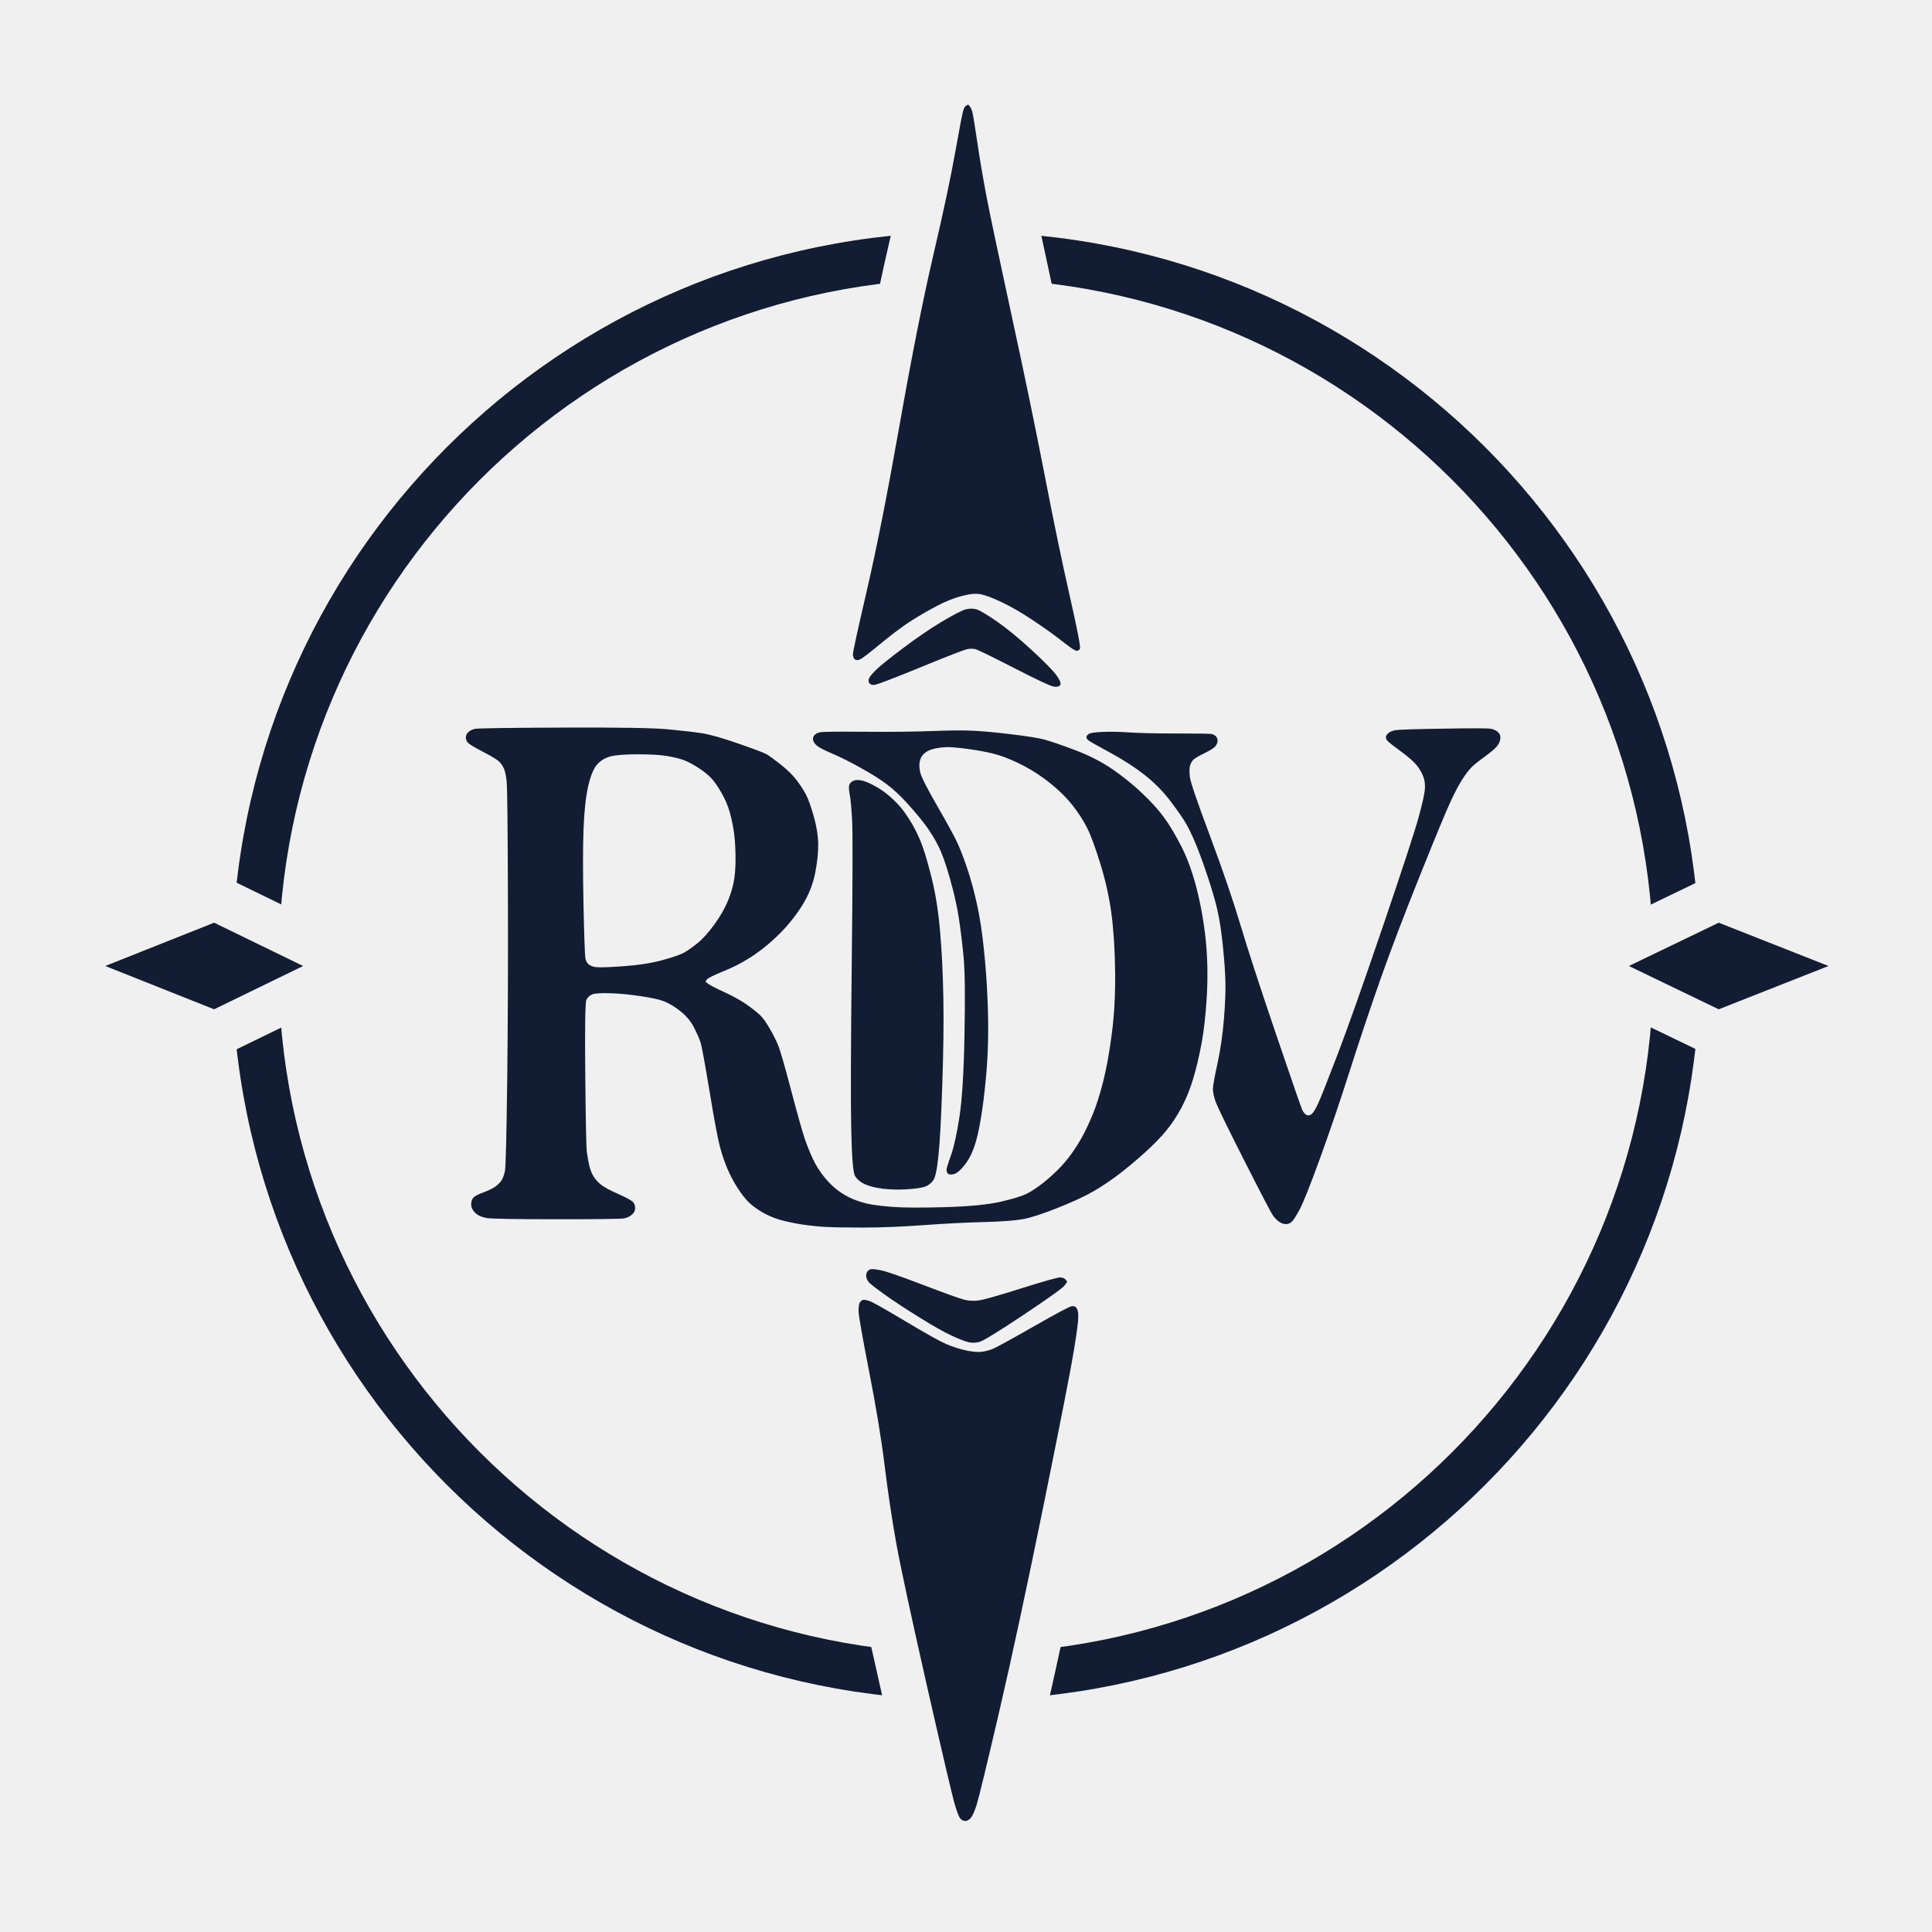
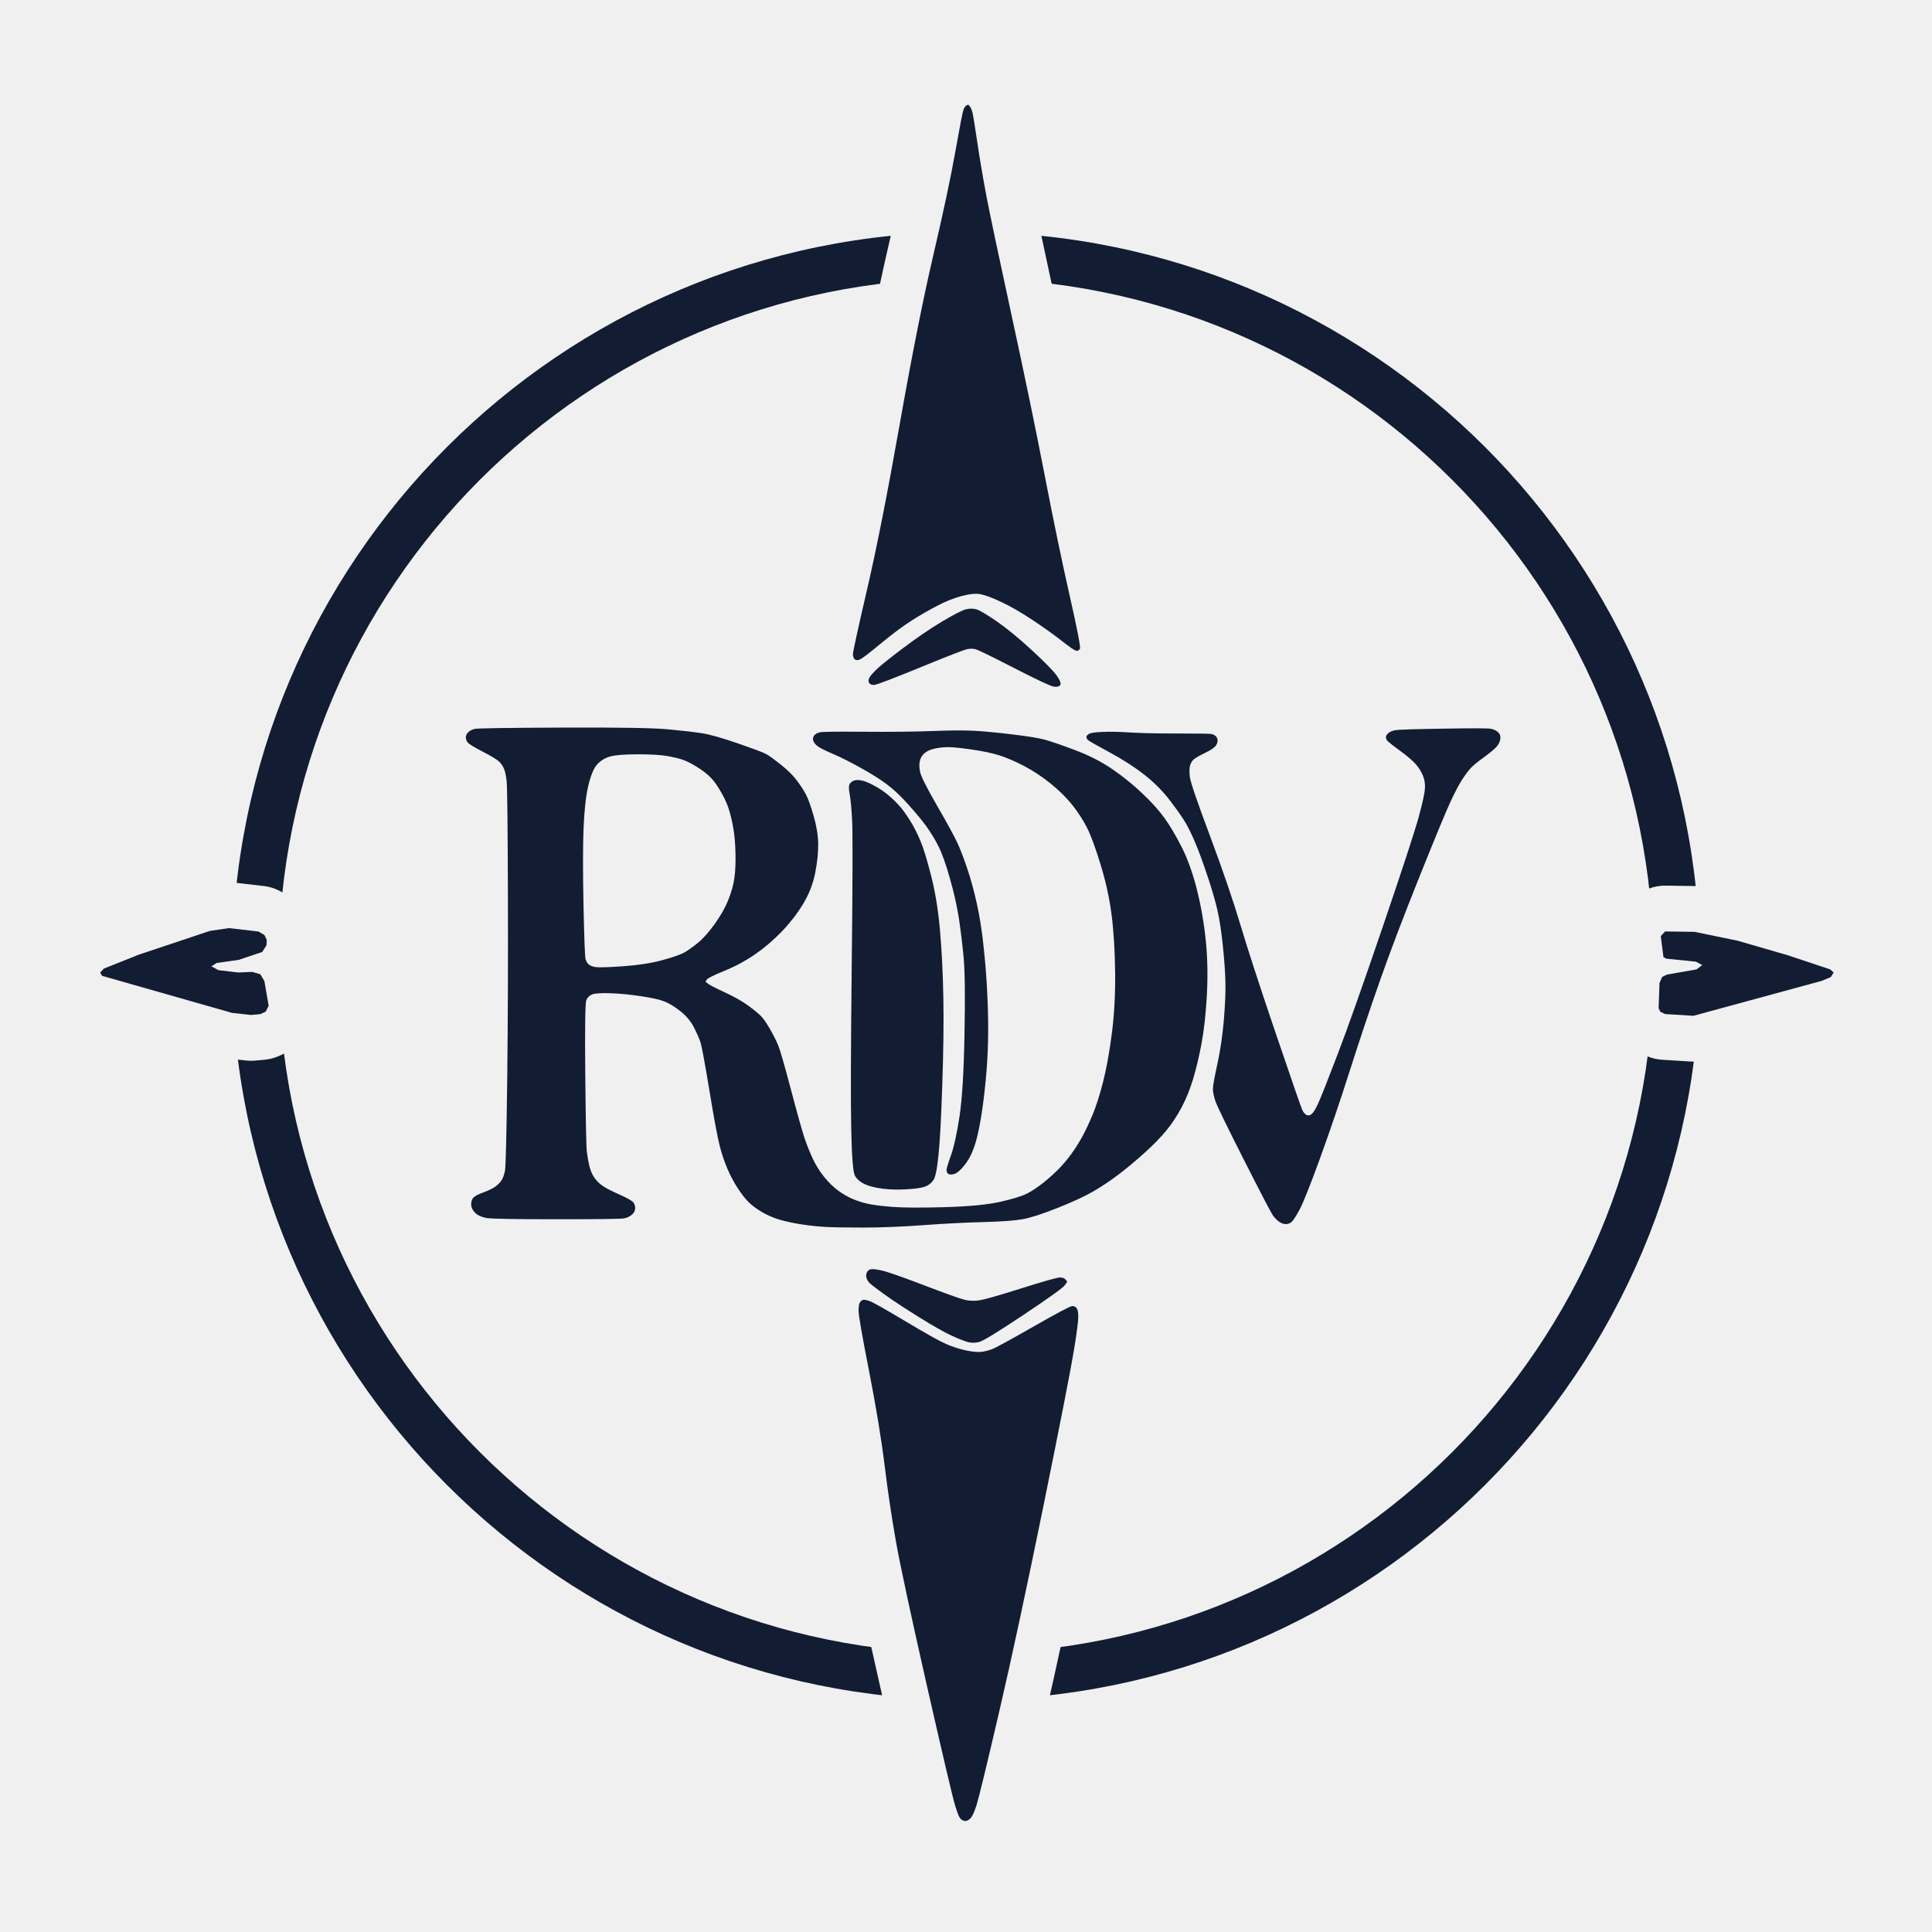
<svg xmlns="http://www.w3.org/2000/svg" viewBox="6.97 1.92 232.00 232.00">
  <defs>
    <mask id="mnavy" maskUnits="userSpaceOnUse" x="6.97" y="1.92" width="232.00" height="232.00">
      <rect x="6.97" y="1.92" width="232.00" height="232.00" fill="#fff" />
      <path d="M111.38 158.15Q110.75 157.94 110.55 158.03Q110.35 158.12 110.21 158.35Q110.07 158.58 110.07 159.33Q110.06 160.08 111.34 166.62Q112.62 173.17 113.21 178.00Q113.81 182.83 114.59 187.21Q115.38 191.58 118.32 204.54Q121.27 217.50 121.68 218.79Q122.08 220.08 122.29 220.30Q122.50 220.52 122.79 220.58Q123.08 220.65 123.45 220.32Q123.82 220.00 124.24 218.67Q124.66 217.33 126.93 207.58Q129.20 197.83 132.33 182.46Q135.45 167.08 135.94 164.00Q136.44 160.92 136.45 160.12Q136.47 159.33 136.27 159.03Q136.07 158.73 135.70 158.76Q135.33 158.79 131.00 161.26Q126.67 163.73 126.08 163.94Q125.50 164.16 124.83 164.25Q124.17 164.33 123.00 164.09Q121.83 163.84 120.62 163.33Q119.42 162.81 115.71 160.59Q112.00 158.37 111.38 158.15Z" fill="#000" stroke="#000" stroke-width="11.0" stroke-linejoin="round" />
      <path d="M111.06 154.73Q110.94 155.00 111.00 155.29Q111.06 155.58 111.28 155.87Q111.50 156.15 113.21 157.38Q114.92 158.60 117.38 160.12Q119.83 161.65 121.25 162.31Q122.67 162.96 123.29 163.10Q123.92 163.24 124.58 163.06Q125.25 162.89 129.88 159.81Q134.50 156.72 134.81 156.28L135.13 155.83L134.94 155.59Q134.75 155.34 134.29 155.32Q133.83 155.30 129.71 156.60Q125.58 157.90 124.62 158.06Q123.67 158.21 122.79 158.00Q121.92 157.78 117.88 156.24Q113.83 154.69 112.79 154.47Q111.75 154.25 111.47 154.35Q111.19 154.45 111.06 154.73Z" fill="#000" stroke="#000" stroke-width="11.0" stroke-linejoin="round" />
      <path d="M134.28 84.19Q134.48 83.92 133.86 83.04Q133.23 82.17 130.87 79.99Q128.50 77.81 126.67 76.54Q124.83 75.28 124.25 75.10Q123.67 74.92 122.96 75.09Q122.25 75.27 120.04 76.59Q117.83 77.92 115.33 79.81Q112.83 81.70 112.18 82.35Q111.52 83.00 111.35 83.33Q111.19 83.67 111.34 83.92Q111.50 84.18 111.92 84.17Q112.33 84.17 117.46 82.07Q122.58 79.97 123.12 79.87Q123.67 79.77 124.08 79.87Q124.50 79.96 128.71 82.12Q132.92 84.28 133.50 84.37Q134.08 84.46 134.28 84.19Z" fill="#000" stroke="#000" stroke-width="11.0" stroke-linejoin="round" />
      <path d="M123.43 14.70L123.24 14.48L123.04 14.58Q122.83 14.68 122.67 15.09Q122.51 15.50 121.69 20.12Q120.87 24.75 119.04 32.58Q117.21 40.42 115.00 52.92Q112.79 65.42 111.08 72.75Q109.38 80.08 109.39 80.50Q109.41 80.92 109.62 81.10Q109.83 81.29 110.25 81.10Q110.67 80.91 112.83 79.12Q115.00 77.34 116.50 76.40Q118.00 75.45 119.50 74.67Q121.00 73.88 122.46 73.49Q123.92 73.10 124.79 73.29Q125.67 73.48 127.25 74.23Q128.83 74.97 130.88 76.32Q132.92 77.67 134.42 78.84Q135.92 80.02 136.20 80.06Q136.48 80.10 136.65 79.84Q136.81 79.58 135.43 73.50Q134.05 67.42 132.42 59.00Q130.79 50.58 128.42 39.67Q126.05 28.75 125.43 25.50Q124.81 22.25 124.34 19.08Q123.87 15.92 123.74 15.42Q123.61 14.92 123.43 14.70Z" fill="#000" stroke="#000" stroke-width="11.0" stroke-linejoin="round" />
-       <path d="M226.54 117.92L213.36 112.72L202.57 117.92L213.36 123.12Z" fill="#000" stroke="#000" stroke-width="11.0" stroke-linejoin="round" />
-       <path d="M19.61 117.92L32.68 112.72L43.37 117.92L32.68 123.12Z" fill="#000" stroke="#000" stroke-width="11.0" stroke-linejoin="round" />
+       <path d="M206.14 122.99L206.35 123.42L206.92 123.69L210.32 123.90L225.71 119.71L226.82 119.25L227.16 118.70L226.75 118.33L221.72 116.65L215.65 114.89L210.47 113.82L206.92 113.77L206.40 114.33L206.72 116.84L207.07 117.04L210.62 117.40L211.38 117.81L210.69 118.33L207.14 118.95L206.56 119.24L206.25 119.96Z" fill="#000" stroke="#000" stroke-width="11.0" stroke-linejoin="round" />
+       <path d="M39.23 122.69L38.72 119.74L38.23 118.91L37.27 118.63L35.57 118.70L33.20 118.42L32.36 117.96L32.98 117.56L35.64 117.18L38.45 116.24L38.97 115.44L39.00 114.78L38.72 114.20L38.01 113.78L34.46 113.37L32.16 113.71L23.66 116.55L19.44 118.23L19.00 118.70L19.22 119.10L34.83 123.55L37.12 123.80L38.23 123.70L38.88 123.40Z" fill="#000" stroke="#000" stroke-width="11.0" stroke-linejoin="round" />
    </mask>
  </defs>
  <g fill="#121d33">
    <path fill-rule="evenodd" mask="url(#mnavy)" d="M211.11 117.92A88.14 88.14 0 1 0 34.83 117.92A88.14 88.14 0 1 0 211.11 117.92ZM205.53 117.92A82.56 82.56 0 1 0 40.41 117.92A82.56 82.56 0 1 0 205.53 117.92Z" />
    <path fill-rule="evenodd" d="M111.38 158.15Q110.75 157.94 110.55 158.03Q110.35 158.12 110.21 158.35Q110.07 158.58 110.07 159.33Q110.06 160.08 111.34 166.62Q112.62 173.17 113.21 178.00Q113.81 182.83 114.59 187.21Q115.38 191.58 118.32 204.54Q121.27 217.50 121.68 218.79Q122.08 220.08 122.29 220.30Q122.50 220.52 122.79 220.58Q123.08 220.65 123.45 220.32Q123.82 220.00 124.24 218.67Q124.66 217.33 126.93 207.58Q129.20 197.83 132.33 182.46Q135.45 167.08 135.94 164.00Q136.44 160.92 136.45 160.12Q136.47 159.33 136.27 159.03Q136.07 158.73 135.70 158.76Q135.33 158.79 131.00 161.26Q126.67 163.73 126.08 163.94Q125.50 164.16 124.83 164.25Q124.17 164.33 123.00 164.09Q121.83 163.84 120.62 163.33Q119.42 162.81 115.71 160.59Q112.00 158.37 111.38 158.15Z" />
    <path fill-rule="evenodd" d="M111.06 154.73Q110.94 155.00 111.00 155.29Q111.06 155.58 111.28 155.87Q111.50 156.15 113.21 157.38Q114.92 158.60 117.38 160.12Q119.83 161.65 121.25 162.31Q122.67 162.96 123.29 163.10Q123.92 163.24 124.58 163.06Q125.25 162.89 129.88 159.81Q134.50 156.72 134.81 156.28L135.13 155.83L134.94 155.59Q134.75 155.34 134.29 155.32Q133.83 155.30 129.71 156.60Q125.58 157.90 124.62 158.06Q123.67 158.21 122.79 158.00Q121.92 157.78 117.88 156.24Q113.83 154.69 112.79 154.47Q111.75 154.25 111.47 154.35Q111.19 154.45 111.06 154.73Z" />
    <path fill-rule="evenodd" d="M134.28 84.19Q134.48 83.92 133.86 83.04Q133.23 82.17 130.87 79.99Q128.50 77.81 126.67 76.54Q124.83 75.28 124.25 75.10Q123.67 74.92 122.96 75.09Q122.25 75.27 120.04 76.59Q117.83 77.92 115.33 79.81Q112.83 81.70 112.18 82.35Q111.52 83.00 111.35 83.33Q111.19 83.67 111.34 83.92Q111.50 84.18 111.92 84.17Q112.33 84.17 117.46 82.07Q122.58 79.97 123.12 79.87Q123.67 79.77 124.08 79.87Q124.50 79.96 128.71 82.12Q132.92 84.28 133.50 84.37Q134.08 84.46 134.28 84.19Z" />
    <path fill-rule="evenodd" d="M123.43 14.70L123.24 14.48L123.04 14.58Q122.83 14.68 122.67 15.09Q122.51 15.50 121.69 20.12Q120.87 24.75 119.04 32.58Q117.21 40.42 115.00 52.92Q112.79 65.42 111.08 72.75Q109.38 80.08 109.39 80.50Q109.41 80.92 109.62 81.10Q109.83 81.29 110.25 81.10Q110.67 80.91 112.83 79.12Q115.00 77.34 116.50 76.40Q118.00 75.45 119.50 74.67Q121.00 73.88 122.46 73.49Q123.92 73.10 124.79 73.29Q125.67 73.48 127.25 74.23Q128.83 74.97 130.88 76.32Q132.92 77.67 134.42 78.84Q135.92 80.02 136.20 80.06Q136.48 80.10 136.65 79.84Q136.81 79.58 135.43 73.50Q134.05 67.42 132.42 59.00Q130.79 50.58 128.42 39.67Q126.05 28.75 125.43 25.50Q124.81 22.25 124.34 19.08Q123.87 15.92 123.74 15.42Q123.61 14.92 123.43 14.70Z" />
-     <path fill-rule="evenodd" d="M226.54 117.92L213.36 112.72L202.57 117.92L213.36 123.12Z" />
-     <path fill-rule="evenodd" d="M19.61 117.92L32.68 112.72L43.37 117.92L32.68 123.12Z" />
+     <path fill-rule="evenodd" d="M206.14 122.99L206.35 123.42L206.92 123.69L210.32 123.90L225.71 119.71L226.82 119.25L227.16 118.70L226.75 118.33L221.72 116.65L215.65 114.89L210.47 113.82L206.92 113.77L206.40 114.33L206.72 116.84L207.07 117.04L210.62 117.40L211.38 117.81L210.69 118.33L207.14 118.95L206.56 119.24L206.25 119.96Z" />
+     <path fill-rule="evenodd" d="M39.23 122.69L38.72 119.74L38.23 118.91L37.27 118.63L35.57 118.70L33.20 118.42L32.36 117.96L32.98 117.56L35.64 117.18L38.45 116.24L38.97 115.44L39.00 114.78L38.72 114.20L38.01 113.78L34.46 113.37L32.16 113.71L23.66 116.55L19.44 118.23L19.00 118.70L19.22 119.10L34.83 123.55L37.12 123.80L38.23 123.70L38.88 123.40Z" />
    <path fill-rule="evenodd" d="M110.33 95.62Q109.75 95.53 109.43 95.69Q109.10 95.85 108.97 96.13Q108.84 96.42 109.00 97.29Q109.17 98.17 109.29 100.33Q109.42 102.50 109.25 117.58Q109.08 132.67 109.19 137.58Q109.29 142.50 109.64 143.12Q110.00 143.73 110.79 144.11Q111.58 144.48 112.96 144.66Q114.33 144.83 115.92 144.73Q117.50 144.63 118.08 144.40Q118.66 144.18 119.03 143.67Q119.41 143.17 119.66 140.71Q119.92 138.25 120.12 132.21Q120.33 126.17 120.25 121.75Q120.17 117.33 119.85 113.67Q119.53 110.00 118.78 107.08Q118.04 104.17 117.49 102.88Q116.94 101.58 116.38 100.67Q115.83 99.75 115.27 99.04Q114.70 98.33 113.85 97.58Q113.00 96.83 111.96 96.27Q110.92 95.70 110.33 95.62Z M186.86 89.84Q186.50 89.52 185.96 89.43Q185.42 89.33 180.25 89.42Q175.08 89.50 174.54 89.60Q174.00 89.70 173.71 89.94Q173.43 90.17 173.40 90.38Q173.38 90.58 173.50 90.79Q173.61 90.99 175.06 92.05Q176.50 93.11 177.01 93.72Q177.53 94.33 177.83 95.04Q178.13 95.75 178.08 96.58Q178.04 97.42 177.35 99.96Q176.66 102.50 173.06 113.08Q169.45 123.67 167.62 128.46Q165.79 133.25 165.30 134.33Q164.81 135.42 164.49 135.69Q164.17 135.96 163.87 135.81Q163.56 135.65 163.35 135.20Q163.14 134.75 160.19 126.08Q157.25 117.42 155.93 113.00Q154.61 108.58 152.28 102.33Q149.94 96.08 149.85 95.21Q149.75 94.33 149.87 93.88Q149.99 93.42 150.29 93.14Q150.58 92.86 151.66 92.34Q152.74 91.81 152.98 91.45Q153.21 91.08 153.18 90.79Q153.15 90.50 152.95 90.31Q152.75 90.13 152.46 90.06Q152.17 90.00 148.42 90.00Q144.67 90.00 142.71 89.88Q140.75 89.75 139.38 89.81Q138.00 89.86 137.71 90.06Q137.43 90.25 137.43 90.42Q137.43 90.58 137.59 90.76Q137.75 90.94 140.17 92.24Q142.58 93.54 144.37 94.94Q146.16 96.33 147.52 98.12Q148.88 99.92 149.40 100.83Q149.92 101.75 150.52 103.17Q151.12 104.58 151.93 107.00Q152.74 109.42 153.14 111.12Q153.54 112.83 153.81 115.46Q154.08 118.08 154.12 119.79Q154.17 121.50 153.94 124.33Q153.70 127.17 153.17 129.62Q152.63 132.08 152.62 132.67Q152.62 133.25 152.93 134.17Q153.24 135.08 156.37 141.25Q159.50 147.42 159.83 147.88Q160.17 148.33 160.54 148.61Q160.92 148.88 161.29 148.91Q161.67 148.94 161.99 148.72Q162.31 148.50 163.01 147.21Q163.70 145.92 165.53 140.88Q167.36 135.83 169.08 130.42Q170.81 125.00 172.68 119.67Q174.56 114.33 177.47 107.08Q180.38 99.83 181.16 98.17Q181.94 96.50 182.52 95.58Q183.11 94.67 183.56 94.18Q184.00 93.69 185.17 92.85Q186.33 92.00 186.69 91.58Q187.05 91.17 187.13 90.67Q187.21 90.17 186.86 89.84Z M63.22 89.83Q62.94 90.08 62.91 90.42Q62.89 90.75 63.11 91.05Q63.33 91.35 64.88 92.15Q66.42 92.95 66.83 93.31Q67.25 93.67 67.48 94.21Q67.71 94.75 67.81 95.75Q67.92 96.75 67.96 108.92Q68.00 121.08 67.88 131.42Q67.75 141.75 67.61 142.50Q67.46 143.25 67.19 143.67Q66.91 144.08 66.45 144.41Q66.00 144.74 65.04 145.10Q64.08 145.45 63.82 145.73Q63.56 146.00 63.55 146.54Q63.55 147.08 64.02 147.55Q64.50 148.02 65.38 148.18Q66.25 148.33 73.79 148.33Q81.33 148.33 81.88 148.23Q82.42 148.13 82.81 147.81Q83.21 147.50 83.24 147.08Q83.27 146.67 83.05 146.34Q82.83 146.02 81.33 145.35Q79.83 144.69 79.25 144.26Q78.67 143.83 78.31 143.29Q77.95 142.75 77.75 141.96Q77.56 141.17 77.44 140.25Q77.33 139.33 77.25 130.92Q77.17 122.50 77.38 122.01Q77.59 121.52 78.09 121.33Q78.58 121.14 80.29 121.19Q82.00 121.25 83.96 121.55Q85.92 121.84 86.79 122.19Q87.67 122.55 88.69 123.36Q89.72 124.17 90.30 125.29Q90.87 126.42 91.10 127.12Q91.32 127.83 92.18 133.00Q93.03 138.17 93.42 139.62Q93.81 141.08 94.33 142.29Q94.85 143.50 95.52 144.54Q96.19 145.58 96.80 146.21Q97.42 146.84 98.42 147.44Q99.42 148.03 100.54 148.37Q101.67 148.70 103.17 148.94Q104.67 149.17 106.04 149.25Q107.42 149.33 110.62 149.33Q113.83 149.33 117.83 149.04Q121.83 148.75 125.08 148.67Q128.33 148.58 129.75 148.33Q131.17 148.08 133.92 146.99Q136.67 145.90 138.25 144.99Q139.83 144.07 141.33 142.93Q142.83 141.78 144.42 140.35Q146.00 138.92 147.00 137.71Q148.00 136.50 148.85 134.92Q149.69 133.33 150.25 131.46Q150.81 129.58 151.25 127.25Q151.69 124.92 151.89 121.50Q152.08 118.08 151.77 114.92Q151.45 111.75 150.70 108.75Q149.94 105.75 148.86 103.62Q147.78 101.50 146.78 100.12Q145.79 98.75 144.14 97.19Q142.50 95.63 140.54 94.28Q138.58 92.94 136.08 92.00Q133.58 91.06 132.46 90.75Q131.33 90.44 128.46 90.10Q125.58 89.75 123.83 89.67Q122.08 89.58 118.75 89.71Q115.42 89.83 110.62 89.79Q105.83 89.75 105.42 89.86Q105.00 89.96 104.78 90.19Q104.56 90.42 104.60 90.75Q104.65 91.08 105.03 91.43Q105.42 91.78 106.92 92.42Q108.42 93.06 110.33 94.13Q112.25 95.19 113.46 96.10Q114.67 97.00 115.98 98.46Q117.30 99.92 118.13 101.04Q118.96 102.17 119.62 103.46Q120.29 104.75 121.03 107.38Q121.78 110.00 122.11 112.17Q122.44 114.33 122.68 116.83Q122.92 119.33 122.79 126.08Q122.67 132.83 122.19 136.00Q121.70 139.17 121.16 140.67Q120.62 142.17 120.63 142.42Q120.64 142.67 120.79 142.84Q120.94 143.02 121.43 142.93Q121.92 142.84 122.51 142.17Q123.11 141.50 123.53 140.67Q123.94 139.83 124.24 138.71Q124.54 137.58 124.81 135.88Q125.09 134.17 125.34 131.62Q125.58 129.08 125.62 126.75Q125.67 124.42 125.54 121.58Q125.42 118.75 125.10 115.75Q124.79 112.75 124.27 110.42Q123.75 108.08 123.13 106.25Q122.52 104.42 121.97 103.21Q121.42 102.00 119.52 98.71Q117.62 95.42 117.46 94.62Q117.30 93.83 117.43 93.29Q117.56 92.75 117.94 92.41Q118.33 92.06 118.92 91.89Q119.50 91.72 120.38 91.65Q121.25 91.58 123.42 91.89Q125.58 92.19 126.96 92.62Q128.33 93.06 129.96 93.91Q131.58 94.76 133.12 96.00Q134.67 97.25 135.73 98.58Q136.79 99.92 137.49 101.29Q138.19 102.67 139.11 105.67Q140.04 108.67 140.44 111.67Q140.83 114.67 140.88 118.71Q140.92 122.75 140.47 126.12Q140.03 129.50 139.42 131.88Q138.81 134.25 138.17 135.79Q137.52 137.33 136.95 138.38Q136.38 139.42 135.67 140.42Q134.95 141.42 134.14 142.25Q133.33 143.08 132.29 143.92Q131.25 144.75 130.33 145.23Q129.42 145.70 127.12 146.23Q124.83 146.75 120.42 146.88Q116.00 147.00 114.04 146.84Q112.08 146.68 111.12 146.46Q110.17 146.24 109.33 145.88Q108.50 145.53 107.62 144.89Q106.75 144.25 105.94 143.25Q105.13 142.25 104.58 141.08Q104.04 139.92 103.61 138.67Q103.18 137.42 101.98 132.88Q100.78 128.33 100.42 127.46Q100.06 126.58 99.46 125.54Q98.86 124.50 98.47 124.06Q98.08 123.61 96.92 122.75Q95.75 121.89 94.04 121.10Q92.33 120.31 92.01 120.06L91.69 119.81L91.84 119.56Q92.00 119.30 93.96 118.50Q95.92 117.70 97.62 116.53Q99.33 115.35 100.83 113.80Q102.32 112.25 103.39 110.50Q104.46 108.75 104.86 106.75Q105.25 104.75 105.22 103.21Q105.19 101.67 104.67 99.88Q104.15 98.08 103.75 97.33Q103.36 96.58 102.68 95.67Q102.00 94.75 100.75 93.75Q99.50 92.76 99.00 92.48Q98.50 92.20 95.58 91.19Q92.67 90.18 91.21 89.96Q89.75 89.74 87.21 89.50Q84.67 89.25 74.54 89.29Q64.42 89.33 63.96 89.45Q63.50 89.57 63.22 89.83Z M89.04 93.18Q89.75 93.44 90.75 94.07Q91.75 94.70 92.37 95.35Q92.98 96.00 93.63 97.17Q94.29 98.33 94.59 99.42Q94.89 100.50 95.07 101.62Q95.25 102.75 95.29 104.42Q95.33 106.08 95.16 107.33Q94.99 108.58 94.42 110.00Q93.85 111.42 92.76 112.92Q91.67 114.42 90.75 115.16Q89.83 115.91 89.12 116.31Q88.42 116.70 86.46 117.23Q84.50 117.76 81.79 117.95Q79.08 118.14 78.50 118.05Q77.92 117.96 77.66 117.73Q77.40 117.50 77.28 117.08Q77.17 116.67 77.04 110.71Q76.92 104.75 77.04 101.50Q77.17 98.25 77.59 96.38Q78.02 94.50 78.63 93.77Q79.25 93.05 80.21 92.77Q81.17 92.50 83.54 92.50Q85.92 92.50 87.12 92.71Q88.33 92.93 89.04 93.18Z" />
  </g>
</svg>
